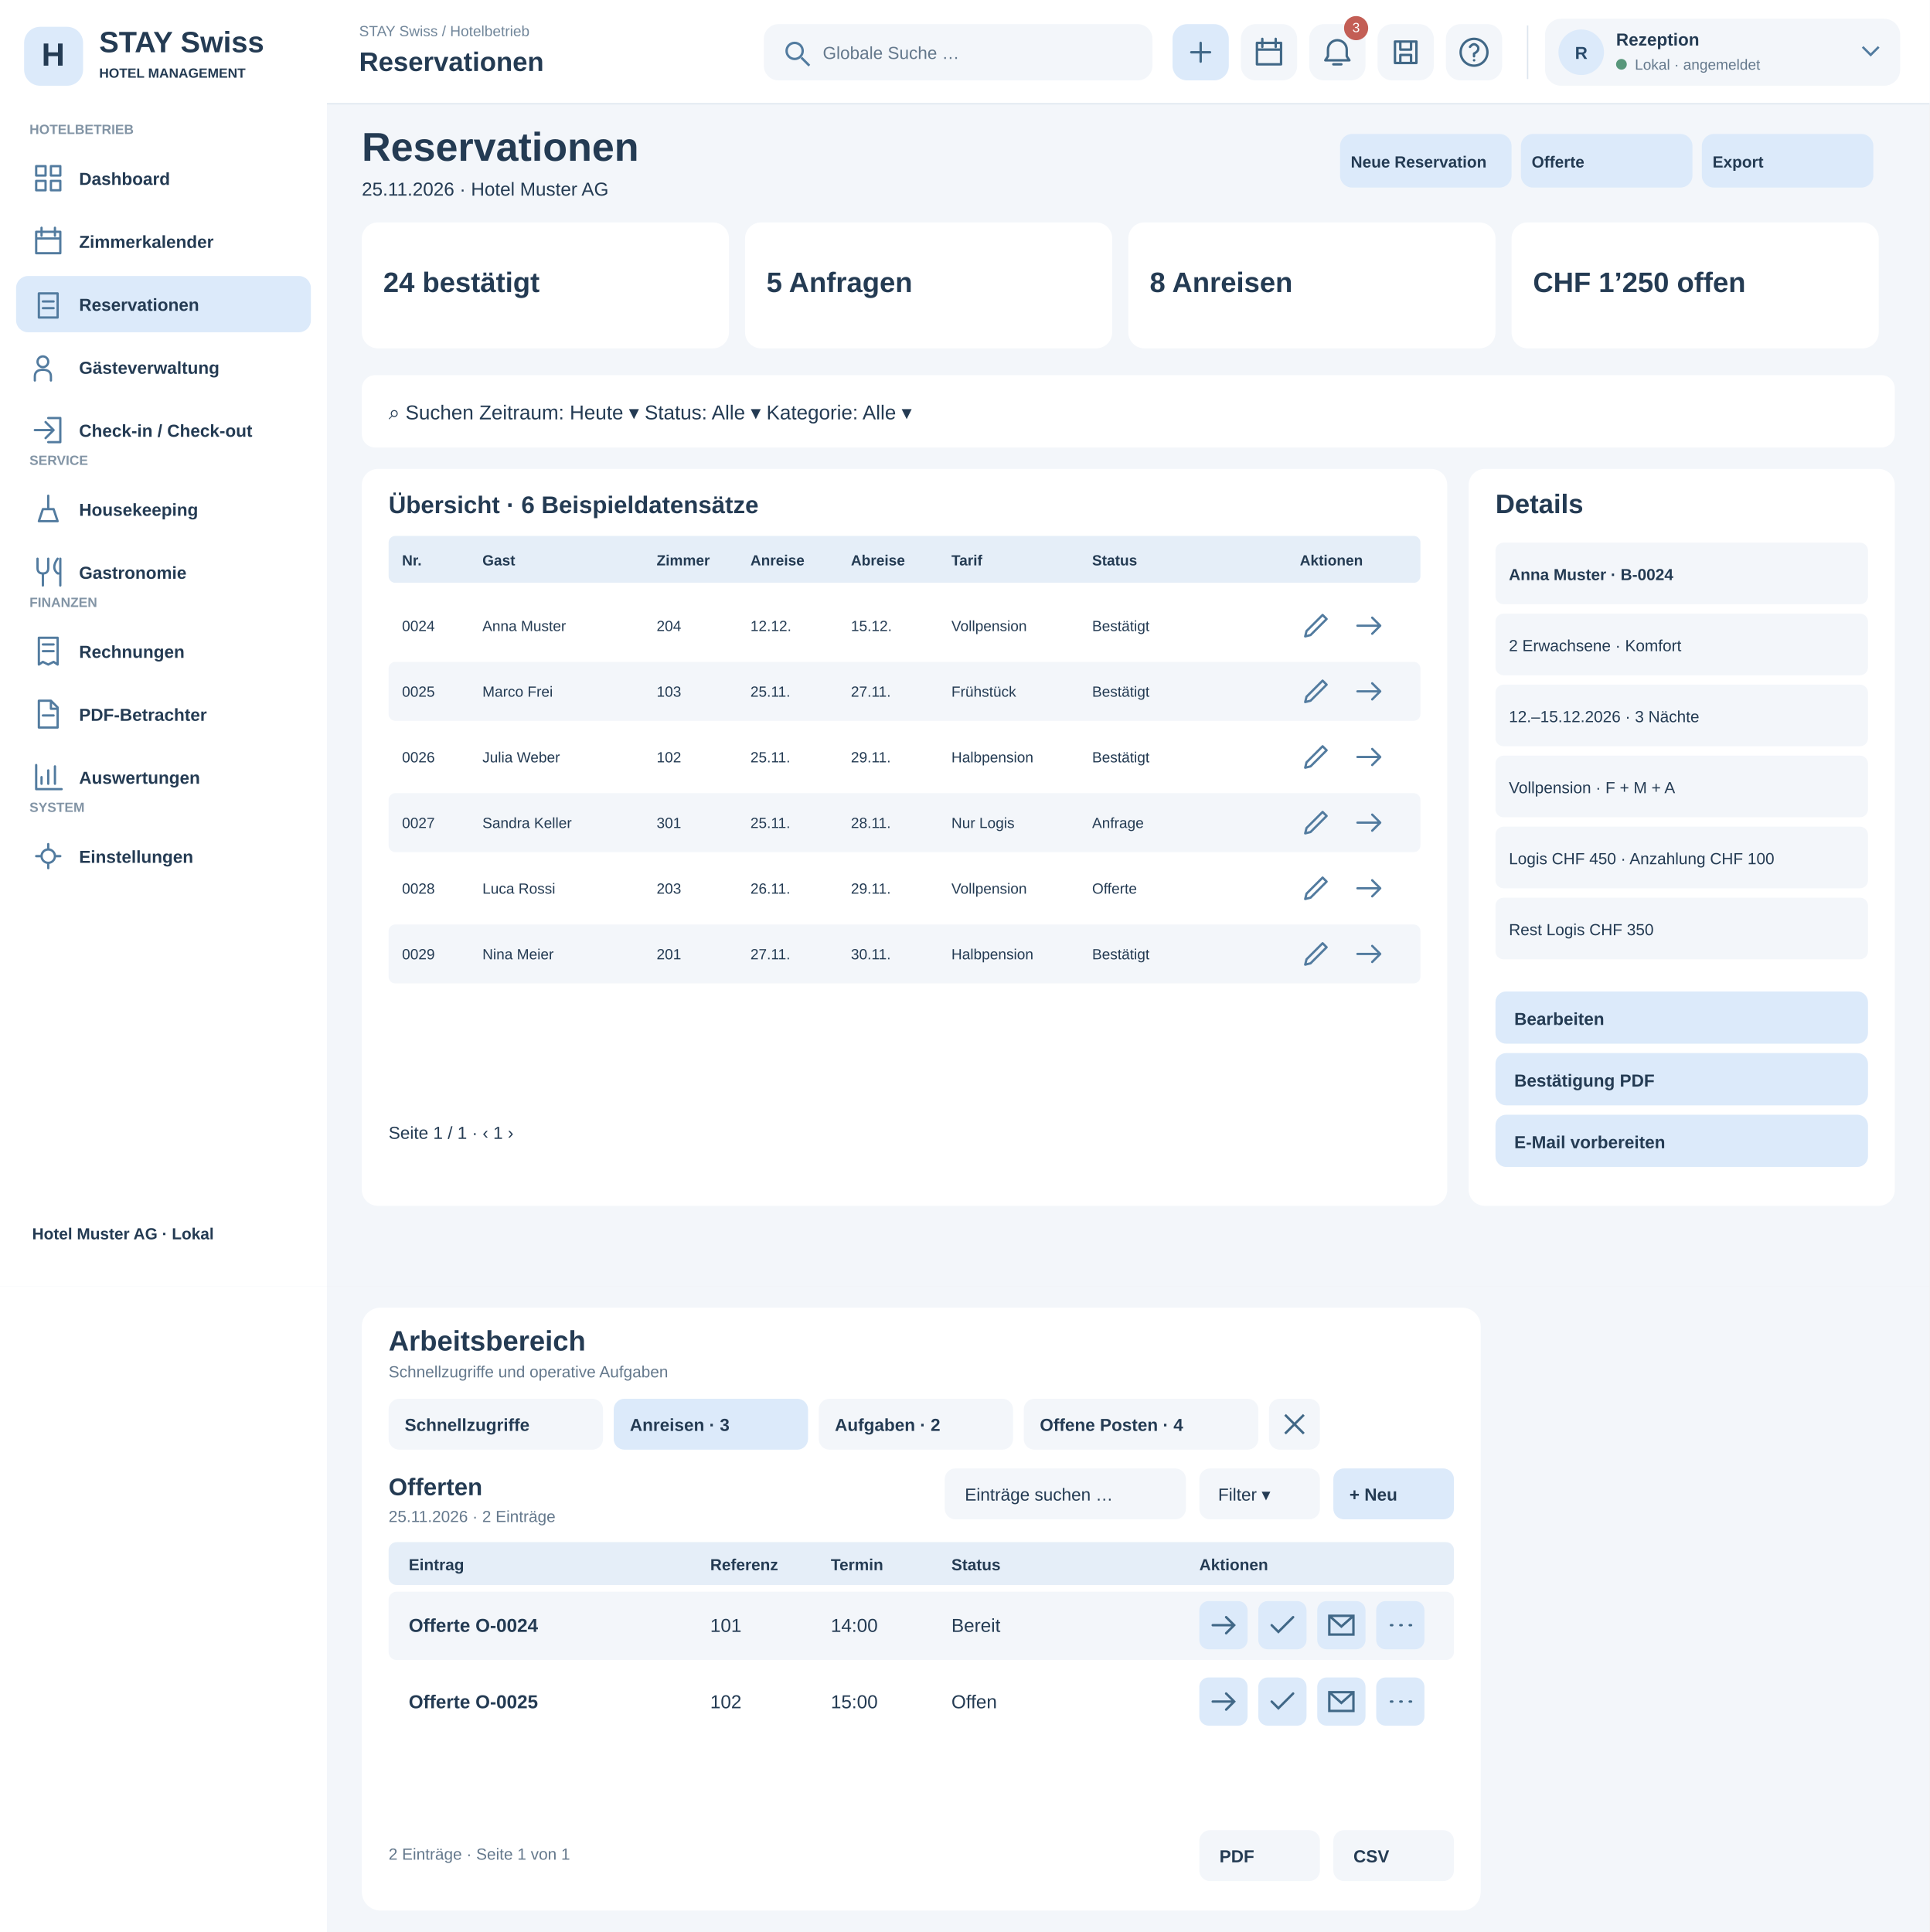
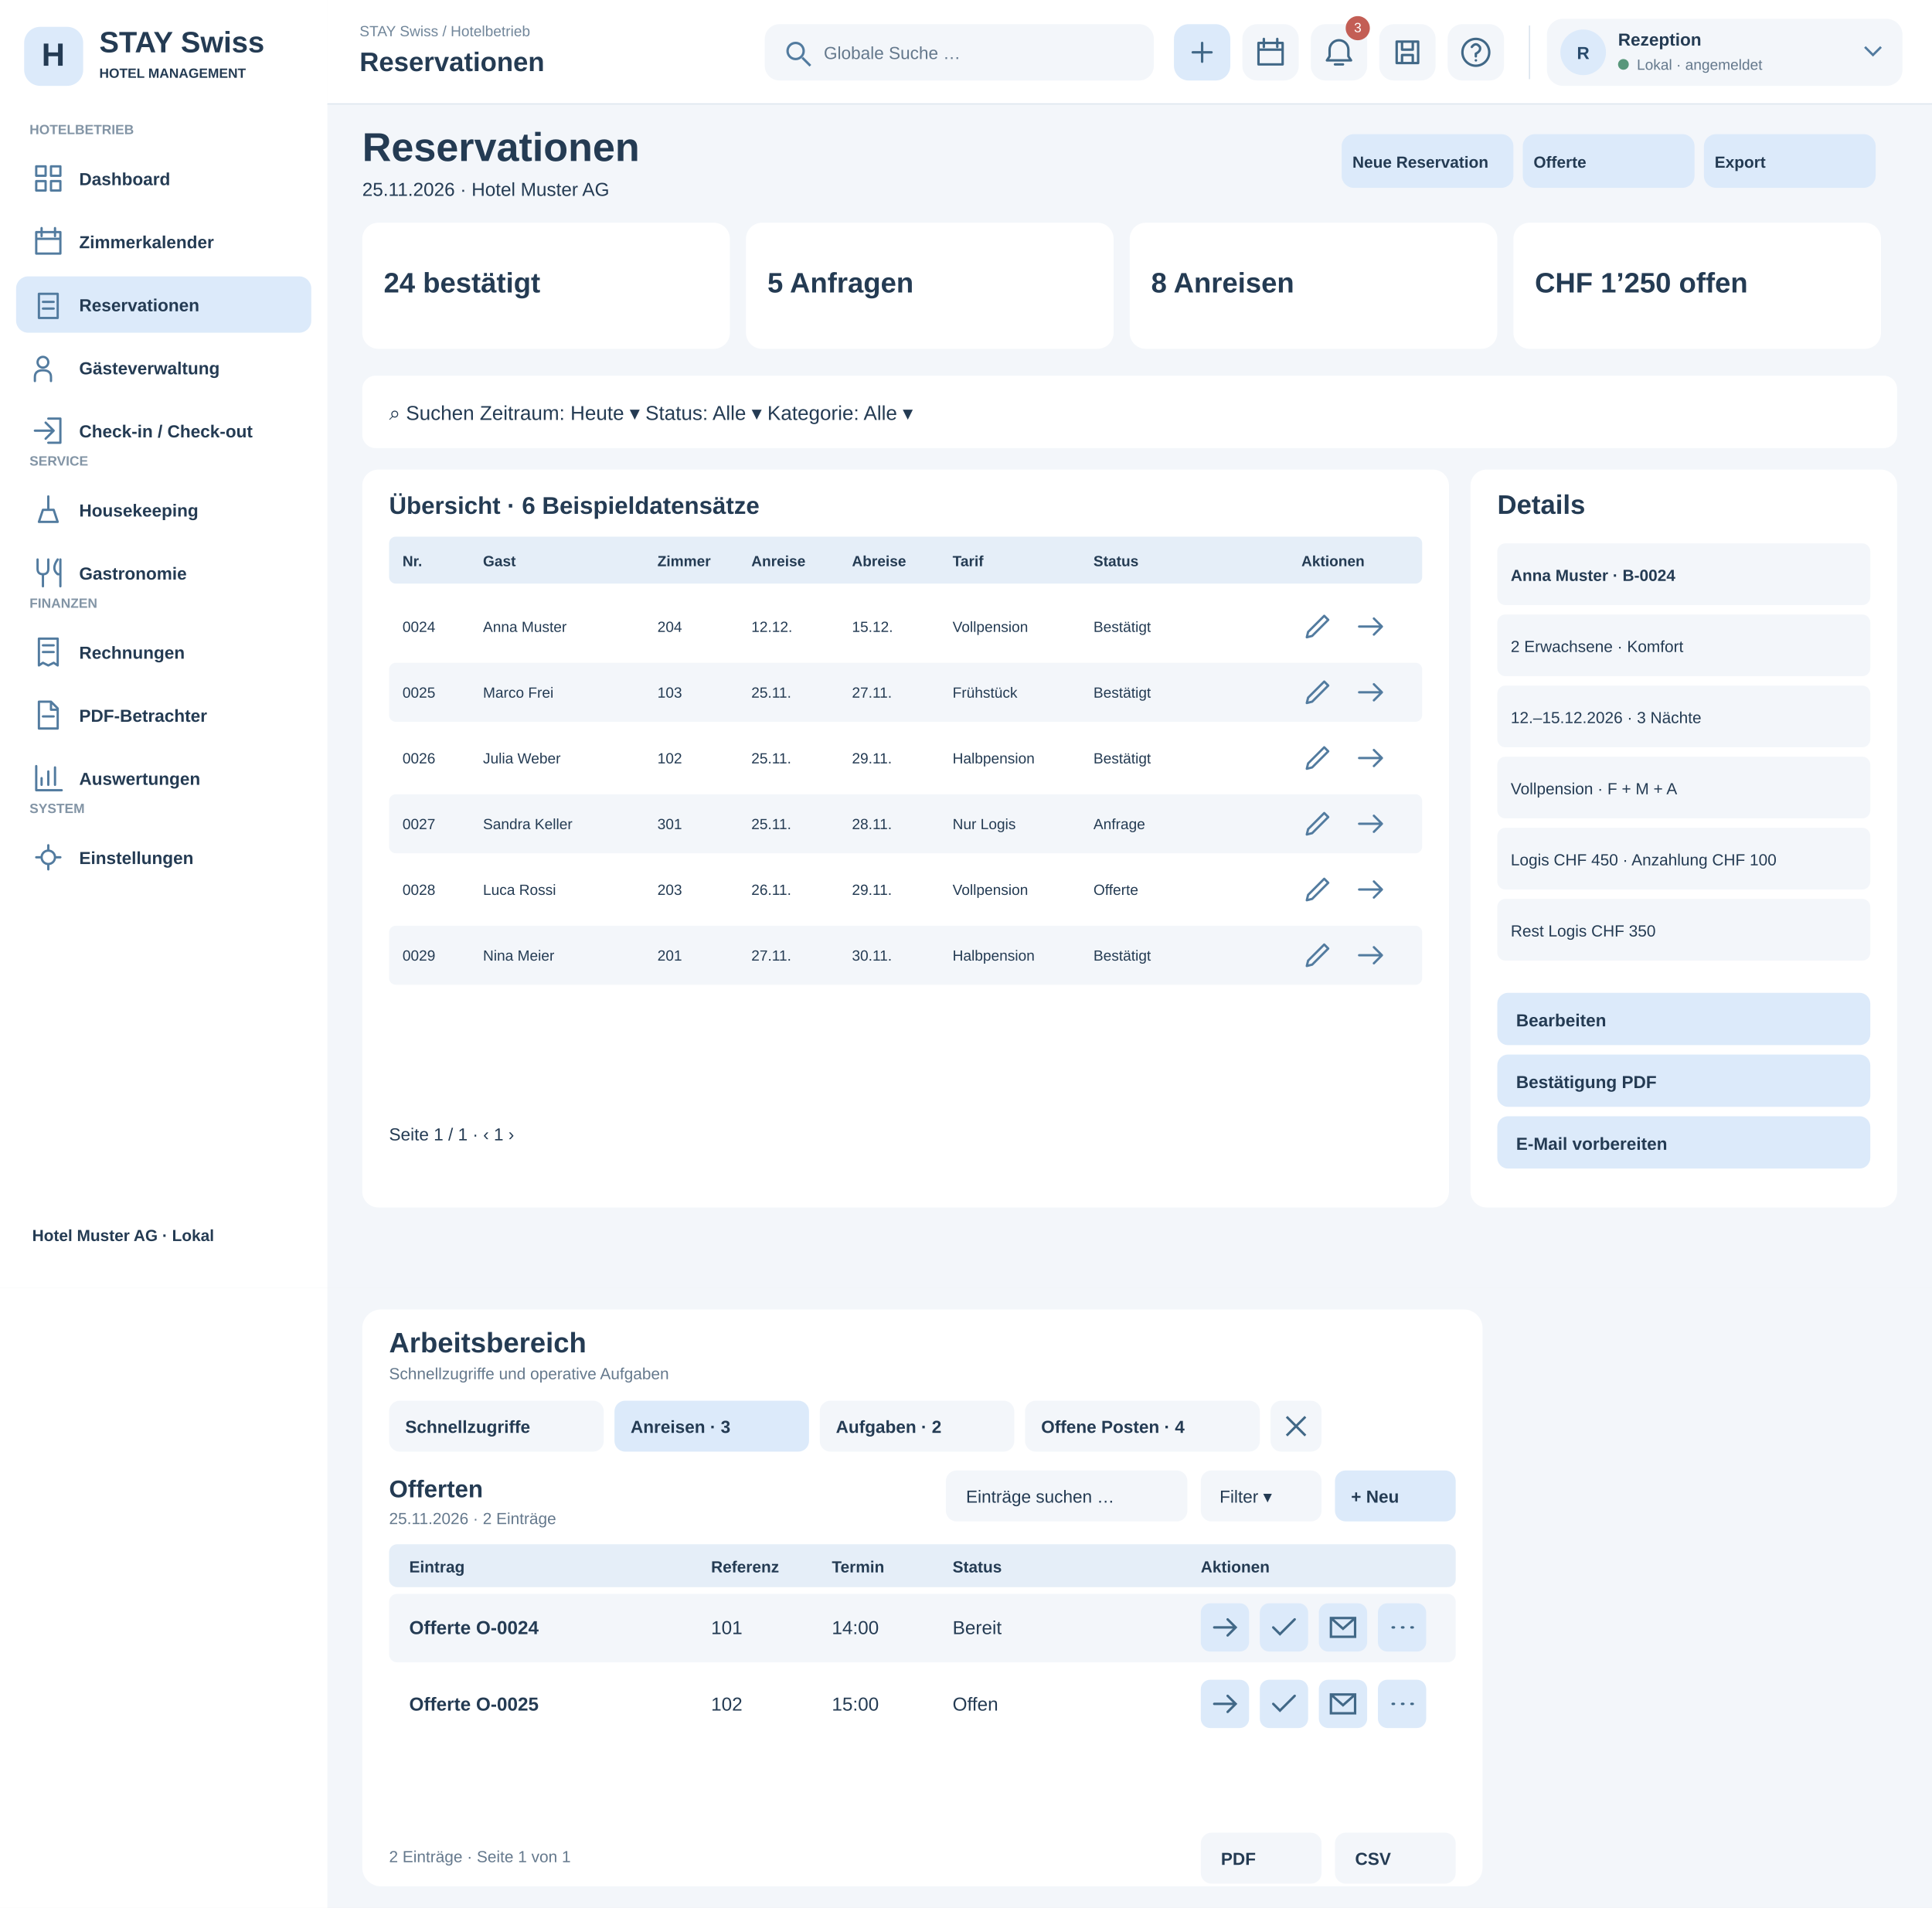
- <svg xmlns="http://www.w3.org/2000/svg" width="1440" height="1442" viewBox="0 0 1440 1442">
+ <svg xmlns="http://www.w3.org/2000/svg" width="1440" height="1422" viewBox="0 0 1440 1422">
  <rect x="0" y="0" width="1440" height="960" fill="#f3f6fa" rx="0" />
  <rect x="0" y="0" width="244" height="960" fill="#fff" rx="0" />
  <rect x="18" y="20" width="44" height="44" fill="#dceafa" rx="12" />
  <text x="31" y="49" font-family="Arial,sans-serif" font-size="24" font-weight="700" fill="#243b53">H</text>
  <text x="74" y="39" font-family="Arial,sans-serif" font-size="22" font-weight="700" fill="#243b53">STAY Swiss</text>
  <text x="74" y="58" font-family="Arial,sans-serif" font-size="10" font-weight="600" fill="#243b53">HOTEL MANAGEMENT</text>
  <text x="22" y="100" font-family="Arial,sans-serif" font-size="10" font-weight="700" fill="#8294a5">HOTELBETRIEB</text>
  <rect x="12" y="112" width="220" height="42" fill="#fff" rx="9" />
  <g transform="translate(24,121)" fill="none" stroke="#527b9f" stroke-width="1.7" stroke-linejoin="round" stroke-linecap="round">
    <path d="M3 3h7v7H3zM14 3h7v7h-7zM3 14h7v7H3zM14 14h7v7h-7z" />
  </g>
  <text x="59" y="138" font-family="Arial,sans-serif" font-size="13" font-weight="600" fill="#243b53">Dashboard</text>
  <rect x="12" y="159" width="220" height="42" fill="#fff" rx="9" />
  <g transform="translate(24,168)" fill="none" stroke="#527b9f" stroke-width="1.7" stroke-linejoin="round" stroke-linecap="round">
    <path d="M3 5h18v16H3zM7 2v6M17 2v6M3 10h18" />
  </g>
  <text x="59" y="185" font-family="Arial,sans-serif" font-size="13" font-weight="600" fill="#243b53">Zimmerkalender</text>
  <rect x="12" y="206" width="220" height="42" fill="#dceafa" rx="9" />
  <g transform="translate(24,215)" fill="none" stroke="#527b9f" stroke-width="1.7" stroke-linejoin="round" stroke-linecap="round">
    <path d="M5 4h14v18H5zM8 10h8M8 15h8" />
  </g>
  <text x="59" y="232" font-family="Arial,sans-serif" font-size="13" font-weight="600" fill="#243b53">Reservationen</text>
  <rect x="12" y="253" width="220" height="42" fill="#fff" rx="9" />
  <g transform="translate(24,262)" fill="none" stroke="#527b9f" stroke-width="1.7" stroke-linejoin="round" stroke-linecap="round">
    <path d="M8 12a4 4 0 1 0 0-8a4 4 0 1 0 0 8M2 22v-3q0-5 6-5t6 5v3" />
  </g>
  <text x="59" y="279" font-family="Arial,sans-serif" font-size="13" font-weight="600" fill="#243b53">Gästeverwaltung</text>
  <rect x="12" y="300" width="220" height="42" fill="#fff" rx="9" />
  <g transform="translate(24,309)" fill="none" stroke="#527b9f" stroke-width="1.7" stroke-linejoin="round" stroke-linecap="round">
    <path d="M12 3h9v18h-9M2 12h14M10 6l6 6-6 6" />
  </g>
  <text x="59" y="326" font-family="Arial,sans-serif" font-size="13" font-weight="600" fill="#243b53">Check-in / Check-out</text>
  <text x="22" y="347" font-family="Arial,sans-serif" font-size="10" font-weight="700" fill="#8294a5">SERVICE</text>
  <rect x="12" y="359" width="220" height="42" fill="#fff" rx="9" />
  <g transform="translate(24,368)" fill="none" stroke="#527b9f" stroke-width="1.7" stroke-linejoin="round" stroke-linecap="round">
    <path d="M5 21h14l-3-9H8zM12 12V2" />
  </g>
  <text x="59" y="385" font-family="Arial,sans-serif" font-size="13" font-weight="600" fill="#243b53">Housekeeping</text>
  <rect x="12" y="406" width="220" height="42" fill="#fff" rx="9" />
  <g transform="translate(24,415)" fill="none" stroke="#527b9f" stroke-width="1.7" stroke-linejoin="round" stroke-linecap="round">
    <path d="M4 2v7q0 4 4 4t4-4V2M8 13v9M19 2q-5 7 0 11h2M21 2v20" />
  </g>
  <text x="59" y="432" font-family="Arial,sans-serif" font-size="13" font-weight="600" fill="#243b53">Gastronomie</text>
  <text x="22" y="453" font-family="Arial,sans-serif" font-size="10" font-weight="700" fill="#8294a5">FINANZEN</text>
  <rect x="12" y="465" width="220" height="42" fill="#fff" rx="9" />
  <g transform="translate(24,474)" fill="none" stroke="#527b9f" stroke-width="1.7" stroke-linejoin="round" stroke-linecap="round">
    <path d="M5 2h14v20l-3-2-4 2-4-2-3 2zM8 7h8M8 12h8" />
  </g>
  <text x="59" y="491" font-family="Arial,sans-serif" font-size="13" font-weight="600" fill="#243b53">Rechnungen</text>
  <rect x="12" y="512" width="220" height="42" fill="#fff" rx="9" />
  <g transform="translate(24,521)" fill="none" stroke="#527b9f" stroke-width="1.7" stroke-linejoin="round" stroke-linecap="round">
    <path d="M5 2h9l5 5v15H5zM14 2v6h5M8 13h8" />
  </g>
  <text x="59" y="538" font-family="Arial,sans-serif" font-size="13" font-weight="600" fill="#243b53">PDF-Betrachter</text>
  <rect x="12" y="559" width="220" height="42" fill="#fff" rx="9" />
  <g transform="translate(24,568)" fill="none" stroke="#527b9f" stroke-width="1.7" stroke-linejoin="round" stroke-linecap="round">
    <path d="M3 3v18h19M7 17v-5M12 17V7M17 17V4" />
  </g>
  <text x="59" y="585" font-family="Arial,sans-serif" font-size="13" font-weight="600" fill="#243b53">Auswertungen</text>
  <text x="22" y="606" font-family="Arial,sans-serif" font-size="10" font-weight="700" fill="#8294a5">SYSTEM</text>
  <rect x="12" y="618" width="220" height="42" fill="#fff" rx="9" />
  <g transform="translate(24,627)" fill="none" stroke="#527b9f" stroke-width="1.7" stroke-linejoin="round" stroke-linecap="round">
    <path d="M12 3v3M12 18v3M3 12h3M18 12h3M12 7a5 5 0 1 0 0 10a5 5 0 1 0 0-10" />
  </g>
  <text x="59" y="644" font-family="Arial,sans-serif" font-size="13" font-weight="600" fill="#243b53">Einstellungen</text>
  <text x="24" y="925" font-family="Arial,sans-serif" font-size="12" font-weight="600" fill="#243b53">Hotel Muster AG · Lokal</text>
  <rect x="244" y="0" width="1196" height="78" fill="#fff" rx="0" />
  <text x="270" y="47" font-family="Arial,sans-serif" font-size="17" font-weight="700" fill="#243b53">Hotelbetrieb / Reservationen</text>
  <rect x="825" y="19" width="310" height="40" fill="#f3f6fa" rx="10" />
  <text x="845" y="44" font-family="Arial,sans-serif" font-size="14" font-weight="400" fill="#243b53">⌕  Globale Suche</text>
  <text x="1160" y="44" font-family="Arial,sans-serif" font-size="15" font-weight="700" fill="#243b53">♧     ?     Rezeption ▾</text>
  <text x="270" y="120" font-family="Arial,sans-serif" font-size="30" font-weight="700" fill="#243b53">Reservationen</text>
  <text x="270" y="146" font-family="Arial,sans-serif" font-size="14" font-weight="400" fill="#243b53">25.11.2026 · Hotel Muster AG</text>
  <rect x="1000" y="100" width="128" height="40" fill="#dceafa" rx="9" />
  <text x="1008" y="125" font-family="Arial,sans-serif" font-size="12" font-weight="700" fill="#243b53">Neue Reservation</text>
  <rect x="1135" y="100" width="128" height="40" fill="#dceafa" rx="9" />
  <text x="1143" y="125" font-family="Arial,sans-serif" font-size="12" font-weight="700" fill="#243b53">Offerte</text>
  <rect x="1270" y="100" width="128" height="40" fill="#dceafa" rx="9" />
  <text x="1278" y="125" font-family="Arial,sans-serif" font-size="12" font-weight="700" fill="#243b53">Export</text>
  <rect x="270" y="166" width="274" height="94" fill="#fff" rx="12" />
  <text x="286" y="218" font-family="Arial,sans-serif" font-size="21" font-weight="700" fill="#243b53">24 bestätigt</text>
  <rect x="556" y="166" width="274" height="94" fill="#fff" rx="12" />
  <text x="572" y="218" font-family="Arial,sans-serif" font-size="21" font-weight="700" fill="#243b53">5 Anfragen</text>
  <rect x="842" y="166" width="274" height="94" fill="#fff" rx="12" />
  <text x="858" y="218" font-family="Arial,sans-serif" font-size="21" font-weight="700" fill="#243b53">8 Anreisen</text>
  <rect x="1128" y="166" width="274" height="94" fill="#fff" rx="12" />
  <text x="1144" y="218" font-family="Arial,sans-serif" font-size="21" font-weight="700" fill="#243b53">CHF 1’250 offen</text>
  <rect x="270" y="280" width="1144" height="54" fill="#fff" rx="10" />
  <text x="290" y="313" font-family="Arial,sans-serif" font-size="15" font-weight="400" fill="#243b53">⌕  Suchen                 Zeitraum: Heute ▾                 Status: Alle ▾                 Kategorie: Alle ▾</text>
  <rect x="270" y="350" width="810" height="550" fill="#fff" rx="12" />
  <rect x="1096" y="350" width="318" height="550" fill="#fff" rx="12" />
  <text x="290" y="383" font-family="Arial,sans-serif" font-size="18" font-weight="700" fill="#243b53">Übersicht · 6 Beispieldatensätze</text>
  <rect x="290" y="400" width="770" height="35" fill="#e5eef8" rx="5" />
  <text x="300" y="422" font-family="Arial,sans-serif" font-size="11" font-weight="700" fill="#243b53">Nr.</text>
  <text x="360" y="422" font-family="Arial,sans-serif" font-size="11" font-weight="700" fill="#243b53">Gast</text>
  <text x="490" y="422" font-family="Arial,sans-serif" font-size="11" font-weight="700" fill="#243b53">Zimmer</text>
  <text x="560" y="422" font-family="Arial,sans-serif" font-size="11" font-weight="700" fill="#243b53">Anreise</text>
  <text x="635" y="422" font-family="Arial,sans-serif" font-size="11" font-weight="700" fill="#243b53">Abreise</text>
  <text x="710" y="422" font-family="Arial,sans-serif" font-size="11" font-weight="700" fill="#243b53">Tarif</text>
  <text x="815" y="422" font-family="Arial,sans-serif" font-size="11" font-weight="700" fill="#243b53">Status</text>
  <text x="970" y="422" font-family="Arial,sans-serif" font-size="11" font-weight="700" fill="#243b53">Aktionen</text>
  <rect x="290" y="445" width="770" height="44" fill="#fff" rx="5" />
  <text x="300" y="471" font-family="Arial,sans-serif" font-size="11" font-weight="400" fill="#243b53">0024</text>
  <text x="360" y="471" font-family="Arial,sans-serif" font-size="11" font-weight="400" fill="#243b53">Anna Muster</text>
  <text x="490" y="471" font-family="Arial,sans-serif" font-size="11" font-weight="400" fill="#243b53">204</text>
  <text x="560" y="471" font-family="Arial,sans-serif" font-size="11" font-weight="400" fill="#243b53">12.12.</text>
  <text x="635" y="471" font-family="Arial,sans-serif" font-size="11" font-weight="400" fill="#243b53">15.12.</text>
  <text x="710" y="471" font-family="Arial,sans-serif" font-size="11" font-weight="400" fill="#243b53">Vollpension</text>
  <text x="815" y="471" font-family="Arial,sans-serif" font-size="11" font-weight="400" fill="#243b53">Bestätigt</text>
  <g transform="translate(970,455)" fill="none" stroke="#527b9f" stroke-width="1.7" stroke-linejoin="round" stroke-linecap="round">
    <path d="M4 20l4-1 12-12-3-3L5 16z" />
  </g>
  <g transform="translate(1010,455)" fill="none" stroke="#527b9f" stroke-width="1.7" stroke-linejoin="round" stroke-linecap="round">
    <path d="M3 12h17M14 6l6 6-6 6" />
  </g>
  <rect x="290" y="494" width="770" height="44" fill="#f3f6fa" rx="5" />
  <text x="300" y="520" font-family="Arial,sans-serif" font-size="11" font-weight="400" fill="#243b53">0025</text>
  <text x="360" y="520" font-family="Arial,sans-serif" font-size="11" font-weight="400" fill="#243b53">Marco Frei</text>
  <text x="490" y="520" font-family="Arial,sans-serif" font-size="11" font-weight="400" fill="#243b53">103</text>
  <text x="560" y="520" font-family="Arial,sans-serif" font-size="11" font-weight="400" fill="#243b53">25.11.</text>
  <text x="635" y="520" font-family="Arial,sans-serif" font-size="11" font-weight="400" fill="#243b53">27.11.</text>
  <text x="710" y="520" font-family="Arial,sans-serif" font-size="11" font-weight="400" fill="#243b53">Frühstück</text>
  <text x="815" y="520" font-family="Arial,sans-serif" font-size="11" font-weight="400" fill="#243b53">Bestätigt</text>
  <g transform="translate(970,504)" fill="none" stroke="#527b9f" stroke-width="1.7" stroke-linejoin="round" stroke-linecap="round">
    <path d="M4 20l4-1 12-12-3-3L5 16z" />
  </g>
  <g transform="translate(1010,504)" fill="none" stroke="#527b9f" stroke-width="1.7" stroke-linejoin="round" stroke-linecap="round">
    <path d="M3 12h17M14 6l6 6-6 6" />
  </g>
  <rect x="290" y="543" width="770" height="44" fill="#fff" rx="5" />
  <text x="300" y="569" font-family="Arial,sans-serif" font-size="11" font-weight="400" fill="#243b53">0026</text>
  <text x="360" y="569" font-family="Arial,sans-serif" font-size="11" font-weight="400" fill="#243b53">Julia Weber</text>
  <text x="490" y="569" font-family="Arial,sans-serif" font-size="11" font-weight="400" fill="#243b53">102</text>
  <text x="560" y="569" font-family="Arial,sans-serif" font-size="11" font-weight="400" fill="#243b53">25.11.</text>
  <text x="635" y="569" font-family="Arial,sans-serif" font-size="11" font-weight="400" fill="#243b53">29.11.</text>
  <text x="710" y="569" font-family="Arial,sans-serif" font-size="11" font-weight="400" fill="#243b53">Halbpension</text>
  <text x="815" y="569" font-family="Arial,sans-serif" font-size="11" font-weight="400" fill="#243b53">Bestätigt</text>
  <g transform="translate(970,553)" fill="none" stroke="#527b9f" stroke-width="1.7" stroke-linejoin="round" stroke-linecap="round">
    <path d="M4 20l4-1 12-12-3-3L5 16z" />
  </g>
  <g transform="translate(1010,553)" fill="none" stroke="#527b9f" stroke-width="1.7" stroke-linejoin="round" stroke-linecap="round">
    <path d="M3 12h17M14 6l6 6-6 6" />
  </g>
  <rect x="290" y="592" width="770" height="44" fill="#f3f6fa" rx="5" />
  <text x="300" y="618" font-family="Arial,sans-serif" font-size="11" font-weight="400" fill="#243b53">0027</text>
  <text x="360" y="618" font-family="Arial,sans-serif" font-size="11" font-weight="400" fill="#243b53">Sandra Keller</text>
  <text x="490" y="618" font-family="Arial,sans-serif" font-size="11" font-weight="400" fill="#243b53">301</text>
  <text x="560" y="618" font-family="Arial,sans-serif" font-size="11" font-weight="400" fill="#243b53">25.11.</text>
  <text x="635" y="618" font-family="Arial,sans-serif" font-size="11" font-weight="400" fill="#243b53">28.11.</text>
  <text x="710" y="618" font-family="Arial,sans-serif" font-size="11" font-weight="400" fill="#243b53">Nur Logis</text>
  <text x="815" y="618" font-family="Arial,sans-serif" font-size="11" font-weight="400" fill="#243b53">Anfrage</text>
  <g transform="translate(970,602)" fill="none" stroke="#527b9f" stroke-width="1.7" stroke-linejoin="round" stroke-linecap="round">
    <path d="M4 20l4-1 12-12-3-3L5 16z" />
  </g>
  <g transform="translate(1010,602)" fill="none" stroke="#527b9f" stroke-width="1.7" stroke-linejoin="round" stroke-linecap="round">
    <path d="M3 12h17M14 6l6 6-6 6" />
  </g>
  <rect x="290" y="641" width="770" height="44" fill="#fff" rx="5" />
  <text x="300" y="667" font-family="Arial,sans-serif" font-size="11" font-weight="400" fill="#243b53">0028</text>
  <text x="360" y="667" font-family="Arial,sans-serif" font-size="11" font-weight="400" fill="#243b53">Luca Rossi</text>
  <text x="490" y="667" font-family="Arial,sans-serif" font-size="11" font-weight="400" fill="#243b53">203</text>
  <text x="560" y="667" font-family="Arial,sans-serif" font-size="11" font-weight="400" fill="#243b53">26.11.</text>
  <text x="635" y="667" font-family="Arial,sans-serif" font-size="11" font-weight="400" fill="#243b53">29.11.</text>
  <text x="710" y="667" font-family="Arial,sans-serif" font-size="11" font-weight="400" fill="#243b53">Vollpension</text>
  <text x="815" y="667" font-family="Arial,sans-serif" font-size="11" font-weight="400" fill="#243b53">Offerte</text>
  <g transform="translate(970,651)" fill="none" stroke="#527b9f" stroke-width="1.7" stroke-linejoin="round" stroke-linecap="round">
    <path d="M4 20l4-1 12-12-3-3L5 16z" />
  </g>
  <g transform="translate(1010,651)" fill="none" stroke="#527b9f" stroke-width="1.7" stroke-linejoin="round" stroke-linecap="round">
    <path d="M3 12h17M14 6l6 6-6 6" />
  </g>
  <rect x="290" y="690" width="770" height="44" fill="#f3f6fa" rx="5" />
  <text x="300" y="716" font-family="Arial,sans-serif" font-size="11" font-weight="400" fill="#243b53">0029</text>
  <text x="360" y="716" font-family="Arial,sans-serif" font-size="11" font-weight="400" fill="#243b53">Nina Meier</text>
  <text x="490" y="716" font-family="Arial,sans-serif" font-size="11" font-weight="400" fill="#243b53">201</text>
  <text x="560" y="716" font-family="Arial,sans-serif" font-size="11" font-weight="400" fill="#243b53">27.11.</text>
  <text x="635" y="716" font-family="Arial,sans-serif" font-size="11" font-weight="400" fill="#243b53">30.11.</text>
  <text x="710" y="716" font-family="Arial,sans-serif" font-size="11" font-weight="400" fill="#243b53">Halbpension</text>
  <text x="815" y="716" font-family="Arial,sans-serif" font-size="11" font-weight="400" fill="#243b53">Bestätigt</text>
  <g transform="translate(970,700)" fill="none" stroke="#527b9f" stroke-width="1.7" stroke-linejoin="round" stroke-linecap="round">
    <path d="M4 20l4-1 12-12-3-3L5 16z" />
  </g>
  <g transform="translate(1010,700)" fill="none" stroke="#527b9f" stroke-width="1.7" stroke-linejoin="round" stroke-linecap="round">
    <path d="M3 12h17M14 6l6 6-6 6" />
  </g>
  <text x="290" y="850" font-family="Arial,sans-serif" font-size="13" font-weight="400" fill="#243b53">Seite 1 / 1 · ‹  1  ›</text>
  <text x="1116" y="383" font-family="Arial,sans-serif" font-size="20" font-weight="700" fill="#243b53">Details</text>
  <rect x="1116" y="405" width="278" height="46" fill="#f3f6fa" rx="6" />
  <text x="1126" y="433" font-family="Arial,sans-serif" font-size="12" font-weight="700" fill="#243b53">Anna Muster · B-0024</text>
  <rect x="1116" y="458" width="278" height="46" fill="#f3f6fa" rx="6" />
  <text x="1126" y="486" font-family="Arial,sans-serif" font-size="12" font-weight="400" fill="#243b53">2 Erwachsene · Komfort</text>
  <rect x="1116" y="511" width="278" height="46" fill="#f3f6fa" rx="6" />
  <text x="1126" y="539" font-family="Arial,sans-serif" font-size="12" font-weight="400" fill="#243b53">12.–15.12.2026 · 3 Nächte</text>
  <rect x="1116" y="564" width="278" height="46" fill="#f3f6fa" rx="6" />
  <text x="1126" y="592" font-family="Arial,sans-serif" font-size="12" font-weight="400" fill="#243b53">Vollpension · F + M + A</text>
  <rect x="1116" y="617" width="278" height="46" fill="#f3f6fa" rx="6" />
  <text x="1126" y="645" font-family="Arial,sans-serif" font-size="12" font-weight="400" fill="#243b53">Logis CHF 450 · Anzahlung CHF 100</text>
  <rect x="1116" y="670" width="278" height="46" fill="#f3f6fa" rx="6" />
  <text x="1126" y="698" font-family="Arial,sans-serif" font-size="12" font-weight="400" fill="#243b53">Rest Logis CHF 350</text>
  <rect x="1116" y="740" width="278" height="39" fill="#dceafa" rx="8" />
  <text x="1130" y="765" font-family="Arial,sans-serif" font-size="13" font-weight="700" fill="#243b53">Bearbeiten</text>
  <rect x="1116" y="786" width="278" height="39" fill="#dceafa" rx="8" />
  <text x="1130" y="811" font-family="Arial,sans-serif" font-size="13" font-weight="700" fill="#243b53">Bestätigung PDF</text>
  <rect x="1116" y="832" width="278" height="39" fill="#dceafa" rx="8" />
  <text x="1130" y="857" font-family="Arial,sans-serif" font-size="13" font-weight="700" fill="#243b53">E-Mail vorbereiten</text>
  <g id="premium-header">
    <style>.header-action:hover rect,.header-action:focus rect{fill:#c5dff4}.header-action{cursor:pointer}.header-action:focus{outline:none}</style>
    <rect x="244" y="0" width="1196" height="78" fill="#fff" />
    <path d="M244 77.5H1440" stroke="#dce5ee" />
    <text x="268" y="27" font-family="Arial" font-size="11" fill="#71869a">STAY Swiss / Hotelbetrieb</text>
    <text x="268" y="53" font-family="Arial" font-size="20" font-weight="700" fill="#243b53">Reservationen</text>
    <g class="header-action" tabindex="0" aria-label="Globale Suche">
      <rect x="570" y="18" width="290" height="42" rx="11" fill="#f3f6fa" />
      <g transform="translate(584,29)" stroke="#527b9f" fill="none" stroke-width="1.8">
        <circle cx="9" cy="9" r="6" />
        <path d="M14 14l6 6" />
      </g>
      <text x="614" y="44" font-family="Arial" font-size="13" fill="#64788c">Globale Suche …</text>
    </g>
    <g class="header-action" tabindex="0" aria-label="Neue Reservation">
      <rect x="875" y="18" width="42" height="42" rx="11" fill="#dceafa" />
      <g transform="translate(884,27)" stroke="#416887" fill="none" stroke-width="1.8" stroke-linecap="round" stroke-linejoin="round">
        <path d="M12 5v14M5 12h14" />
      </g>
    </g>
    <g class="header-action" tabindex="0" aria-label="Tageskalender">
      <rect x="926" y="18" width="42" height="42" rx="11" fill="#f3f6fa" />
      <g transform="translate(935,27)" stroke="#416887" fill="none" stroke-width="1.8" stroke-linecap="round" stroke-linejoin="round">
        <path d="M3 5h18v16H3zM7 2v6M17 2v6M3 10h18" />
      </g>
    </g>
    <g class="header-action" tabindex="0" aria-label="Benachrichtigungen">
      <rect x="977" y="18" width="42" height="42" rx="11" fill="#f3f6fa" />
      <g transform="translate(986,27)" stroke="#416887" fill="none" stroke-width="1.8" stroke-linecap="round" stroke-linejoin="round">
        <path d="M12 3a7 7 0 0 0-7 7v5l-2 3h18l-2-3v-5a7 7 0 0 0-7-7M9 21h6" />
      </g>
      <circle cx="1012" cy="21" r="9" fill="#c35e55" />
      <text x="1012" y="24" font-family="Arial" font-size="10" text-anchor="middle" fill="#fff">3</text>
    </g>
    <g class="header-action" tabindex="0" aria-label="Datensicherung">
      <rect x="1028" y="18" width="42" height="42" rx="11" fill="#f3f6fa" />
      <g transform="translate(1037,27)" stroke="#416887" fill="none" stroke-width="1.8" stroke-linecap="round" stroke-linejoin="round">
        <path d="M4 4h16v16H4zM8 4v6h8V4M8 20v-6h8v6" />
      </g>
    </g>
    <g class="header-action" tabindex="0" aria-label="Hilfe">
      <rect x="1079" y="18" width="42" height="42" rx="11" fill="#f3f6fa" />
      <g transform="translate(1088,27)" stroke="#416887" fill="none" stroke-width="1.8" stroke-linecap="round" stroke-linejoin="round">
        <path d="M12 2a10 10 0 1 0 0 20a10 10 0 1 0 0-20M9 8q3-4 6 0q1 3-3 5v2M12 18h.1" />
      </g>
    </g>
    <path d="M1140 19v40" stroke="#dce5ee" />
    <g class="header-action" tabindex="0" aria-label="Benutzerprofil und Abmelden">
      <rect x="1153" y="14" width="265" height="50" rx="12" fill="#f3f6fa" />
      <circle cx="1180" cy="39" r="17" fill="#dceafa" />
      <text x="1180" y="44" text-anchor="middle" font-family="Arial" font-size="13" font-weight="700" fill="#284a6b">R</text>
      <text x="1206" y="34" font-family="Arial" font-size="13" font-weight="700" fill="#243b53">Rezeption</text>
      <circle cx="1210" cy="48" r="4" fill="#58977b" />
      <text x="1220" y="52" font-family="Arial" font-size="11" fill="#64788c">Lokal · angemeldet</text>
      <path d="M1390 35l6 6 6-6" fill="none" stroke="#527b9f" stroke-width="1.7" />
    </g>
  </g>
-   <rect x="0" y="960" width="1440" height="482" fill="#f3f6fa" />
-   <rect x="0" y="960" width="244" height="482" fill="#fff" />
+   <rect x="0" y="960" width="1440" height="462" fill="#f3f6fa" />
+   <rect x="0" y="960" width="244" height="462" fill="#fff" />
  <g transform="translate(165,236)">
-     <rect x="105" y="740" width="835" height="450" rx="14" fill="#fff" />
+     <rect x="105" y="740" width="835" height="430" rx="14" fill="#fff" />
    <text x="125" y="772" font-family="Arial" font-size="21" font-weight="700" fill="#243b53">Arbeitsbereich</text>
    <text x="125" y="792" font-family="Arial" font-size="12" font-weight="400" fill="#64788c">Schnellzugriffe und operative Aufgaben</text>
    <g tabindex="0">
      <rect x="125" y="808" width="160" height="38" rx="8" fill="#f3f6fa" />
      <text x="137" y="832" font-family="Arial" font-size="13" font-weight="700" fill="#243b53">Schnellzugriffe</text>
    </g>
    <g tabindex="0">
      <rect x="293" y="808" width="145" height="38" rx="8" fill="#dceafa" />
      <text x="305" y="832" font-family="Arial" font-size="13" font-weight="700" fill="#243b53">Anreisen · 3</text>
    </g>
    <g tabindex="0">
      <rect x="446" y="808" width="145" height="38" rx="8" fill="#f3f6fa" />
      <text x="458" y="832" font-family="Arial" font-size="13" font-weight="700" fill="#243b53">Aufgaben · 2</text>
    </g>
    <g tabindex="0">
      <rect x="599" y="808" width="175" height="38" rx="8" fill="#f3f6fa" />
      <text x="611" y="832" font-family="Arial" font-size="13" font-weight="700" fill="#243b53">Offene Posten · 4</text>
    </g>
    <g>
      <rect x="782" y="808" width="38" height="38" rx="8" fill="#f3f6fa" />
      <path d="M794 820l14 14m0-14l-14 14" stroke="#416887" stroke-width="1.8" />
    </g>
    <text x="125" y="880" font-family="Arial" font-size="18" font-weight="700" fill="#243b53">Offerten</text>
    <text x="125" y="900" font-family="Arial" font-size="12" font-weight="400" fill="#64788c">25.11.2026 · 2 Einträge</text>
    <rect x="540" y="860" width="180" height="38" rx="8" fill="#f3f6fa" />
    <text x="555" y="884" font-family="Arial" font-size="13" font-weight="400" fill="#243b53">Einträge suchen …</text>
    <rect x="730" y="860" width="90" height="38" rx="8" fill="#f3f6fa" />
    <text x="744" y="884" font-family="Arial" font-size="13" font-weight="400" fill="#243b53">Filter ▾</text>
    <rect x="830" y="860" width="90" height="38" rx="8" fill="#dceafa" />
    <text x="842" y="884" font-family="Arial" font-size="13" font-weight="700" fill="#243b53">+ Neu</text>
    <rect x="125" y="915" width="795" height="32" rx="6" fill="#e5eef8" />
    <text x="140" y="936" font-family="Arial" font-size="12" font-weight="700" fill="#243b53">Eintrag</text>
    <text x="365" y="936" font-family="Arial" font-size="12" font-weight="700" fill="#243b53">Referenz</text>
    <text x="455" y="936" font-family="Arial" font-size="12" font-weight="700" fill="#243b53">Termin</text>
    <text x="545" y="936" font-family="Arial" font-size="12" font-weight="700" fill="#243b53">Status</text>
    <text x="730" y="936" font-family="Arial" font-size="12" font-weight="700" fill="#243b53">Aktionen</text>
    <rect x="125" y="952" width="795" height="51" rx="6" fill="#f3f6fa" />
    <text x="140" y="982" font-family="Arial" font-size="14" font-weight="700" fill="#243b53">Offerte O-0024</text>
    <text x="365" y="982" font-family="Arial" font-size="14" font-weight="400" fill="#243b53">101</text>
    <text x="455" y="982" font-family="Arial" font-size="14" font-weight="400" fill="#243b53">14:00</text>
    <text x="545" y="982" font-family="Arial" font-size="14" font-weight="400" fill="#243b53">Bereit</text>
    <g tabindex="0">
      <rect x="730" y="959" width="36" height="36" rx="7" fill="#dceafa" />
      <g transform="translate(736,965)" stroke="#416887" stroke-width="1.8" stroke-linecap="round" fill="none">
        <path d="M4 12h16M14 6l6 6-6 6" />
      </g>
    </g>
    <g tabindex="0">
      <rect x="774" y="959" width="36" height="36" rx="7" fill="#dceafa" />
      <g transform="translate(780,965)" stroke="#416887" stroke-width="1.8" stroke-linecap="round" fill="none">
        <path d="M4 12l5 5L20 6" />
      </g>
    </g>
    <g tabindex="0">
      <rect x="818" y="959" width="36" height="36" rx="7" fill="#dceafa" />
      <g transform="translate(824,965)" stroke="#416887" stroke-width="1.8" stroke-linecap="round" fill="none">
        <path d="M3 5h18v14H3zM3 5l9 8 9-8" />
      </g>
    </g>
    <g tabindex="0">
      <rect x="862" y="959" width="36" height="36" rx="7" fill="#dceafa" />
      <g transform="translate(868,965)" stroke="#416887" stroke-width="1.8" stroke-linecap="round" fill="none">
        <path d="M5 12h1M12 12h1M19 12h1" />
      </g>
    </g>
    <rect x="125" y="1009" width="795" height="51" rx="6" fill="#fff" />
    <text x="140" y="1039" font-family="Arial" font-size="14" font-weight="700" fill="#243b53">Offerte O-0025</text>
    <text x="365" y="1039" font-family="Arial" font-size="14" font-weight="400" fill="#243b53">102</text>
    <text x="455" y="1039" font-family="Arial" font-size="14" font-weight="400" fill="#243b53">15:00</text>
    <text x="545" y="1039" font-family="Arial" font-size="14" font-weight="400" fill="#243b53">Offen</text>
    <g tabindex="0">
      <rect x="730" y="1016" width="36" height="36" rx="7" fill="#dceafa" />
      <g transform="translate(736,1022)" stroke="#416887" stroke-width="1.8" stroke-linecap="round" fill="none">
        <path d="M4 12h16M14 6l6 6-6 6" />
      </g>
    </g>
    <g tabindex="0">
      <rect x="774" y="1016" width="36" height="36" rx="7" fill="#dceafa" />
      <g transform="translate(780,1022)" stroke="#416887" stroke-width="1.8" stroke-linecap="round" fill="none">
        <path d="M4 12l5 5L20 6" />
      </g>
    </g>
    <g tabindex="0">
      <rect x="818" y="1016" width="36" height="36" rx="7" fill="#dceafa" />
      <g transform="translate(824,1022)" stroke="#416887" stroke-width="1.8" stroke-linecap="round" fill="none">
        <path d="M3 5h18v14H3zM3 5l9 8 9-8" />
      </g>
    </g>
    <g tabindex="0">
      <rect x="862" y="1016" width="36" height="36" rx="7" fill="#dceafa" />
      <g transform="translate(868,1022)" stroke="#416887" stroke-width="1.8" stroke-linecap="round" fill="none">
        <path d="M5 12h1M12 12h1M19 12h1" />
      </g>
    </g>
    <text x="125" y="1152" font-family="Arial" font-size="12" font-weight="400" fill="#64788c">2 Einträge · Seite 1 von 1</text>
    <rect x="730" y="1130" width="90" height="38" rx="8" fill="#f3f6fa" />
    <text x="745" y="1154" font-family="Arial" font-size="13" font-weight="700" fill="#243b53">PDF</text>
    <rect x="830" y="1130" width="90" height="38" rx="8" fill="#f3f6fa" />
    <text x="845" y="1154" font-family="Arial" font-size="13" font-weight="700" fill="#243b53">CSV</text>
  </g>
</svg>
